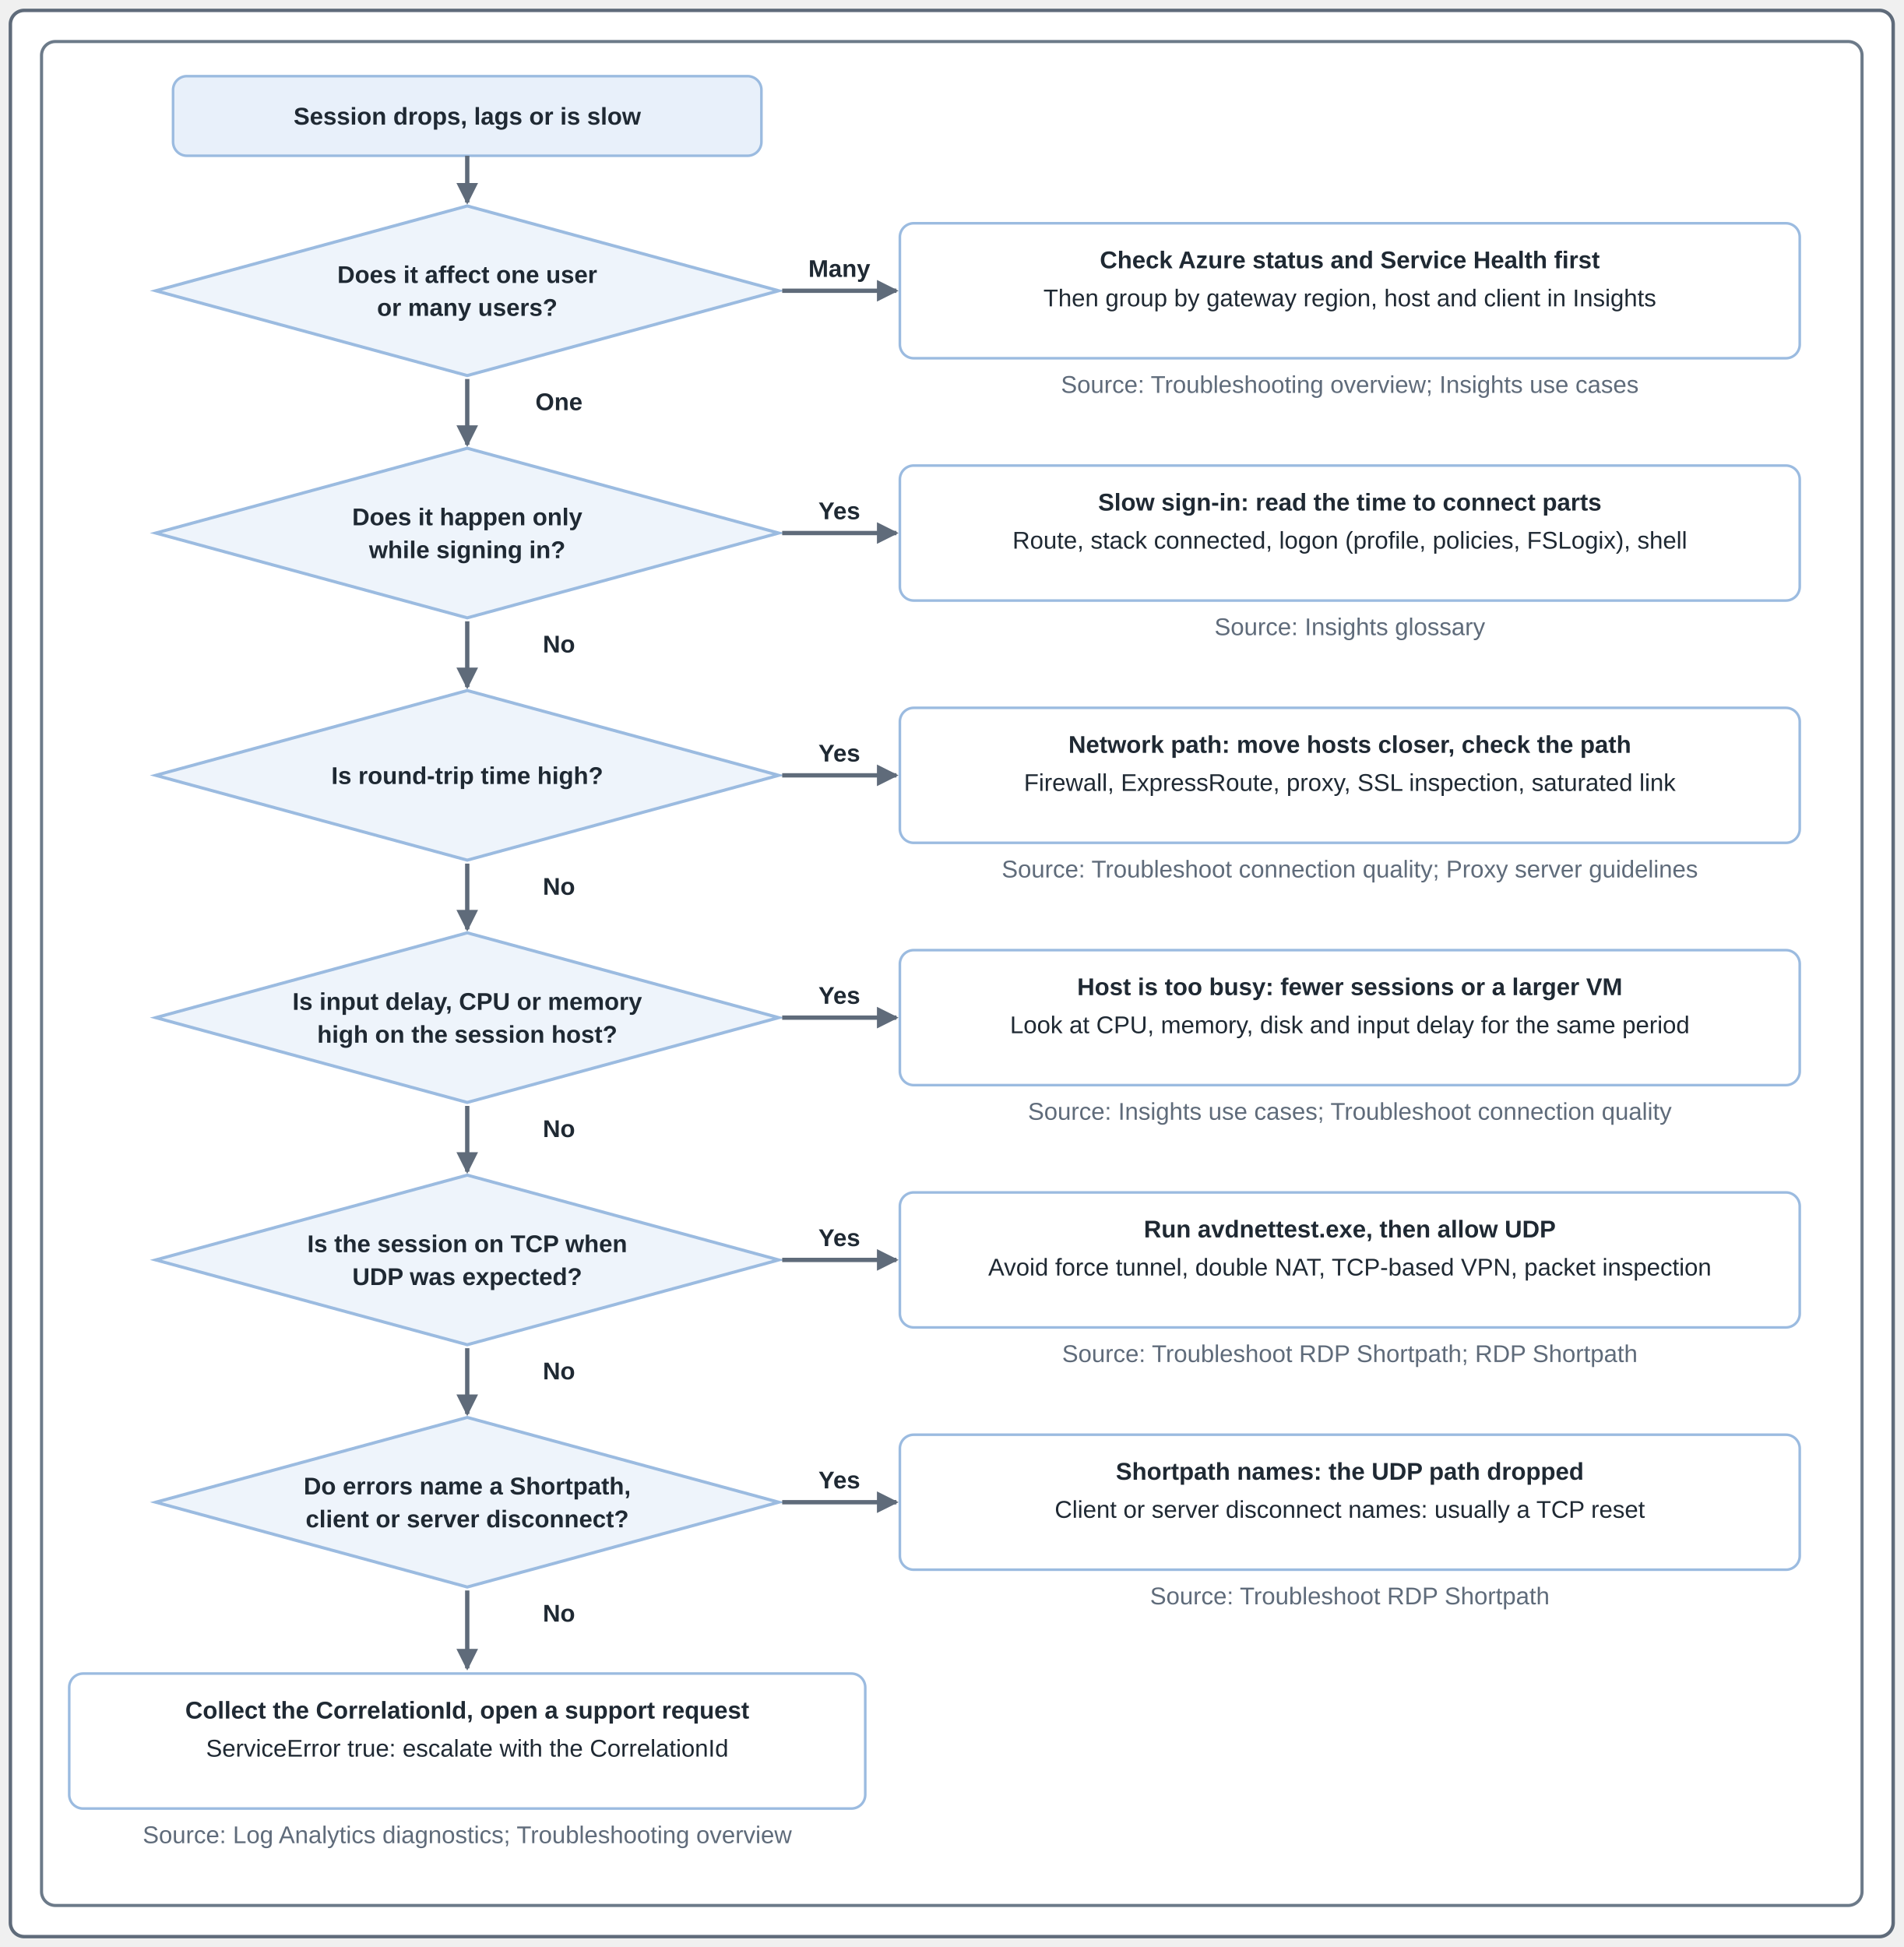
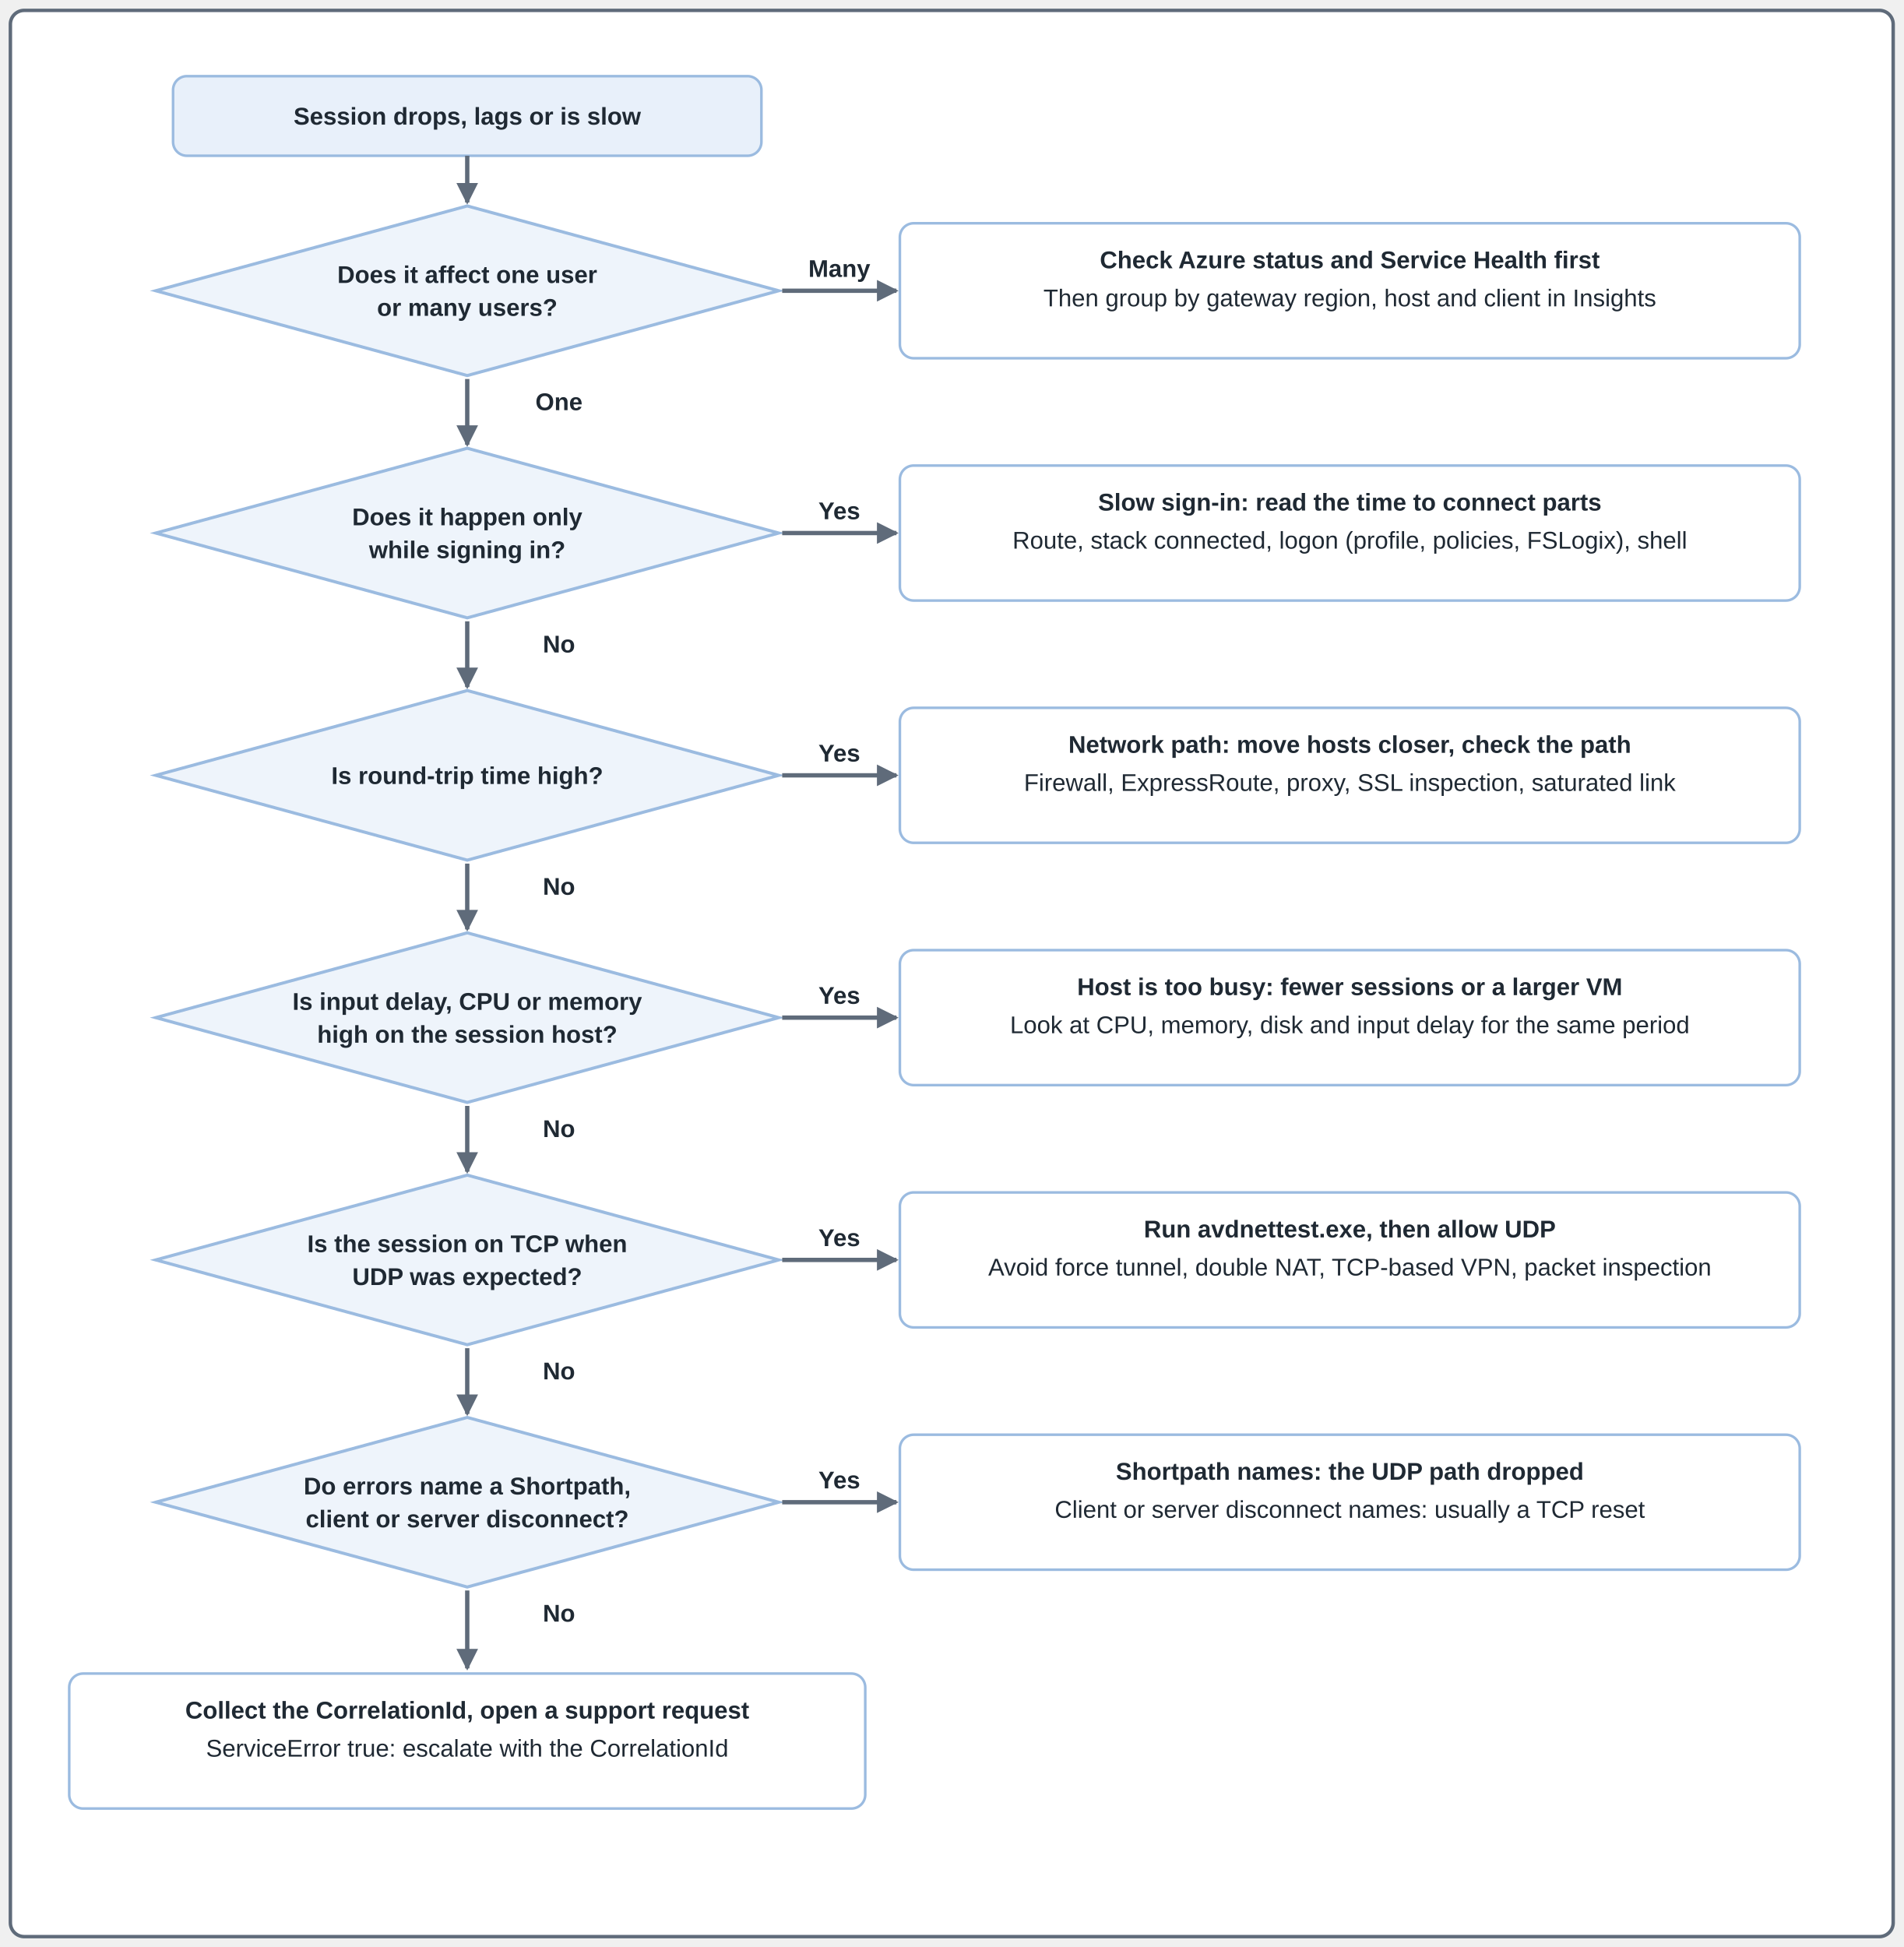
<svg xmlns="http://www.w3.org/2000/svg" viewBox="0 0 1100 1125" width="1100" height="1125" role="img" aria-labelledby="t d" font-family="Segoe UI, Arial, sans-serif">
  <defs>
    <marker id="a" viewBox="0 0 10 10" refX="9" refY="5" markerWidth="5" markerHeight="5" orient="auto">
      <path d="M0,0 L10,5 L0,10 z" fill="#5f6b7a" />
    </marker>
  </defs>
  <rect x="6" y="6" width="1088" height="1113" rx="8" fill="#ffffff" stroke="#5f6b7a" stroke-width="2" />
-   <rect x="24" y="24" width="1052" height="1077" rx="8" fill="#ffffff" stroke="#6c7a89" stroke-width="1.8" />
  <rect x="100.0" y="44" width="340" height="46" rx="8" fill="#e8f0fa" stroke="#9bbbe0" stroke-width="1.5" />
  <text x="270.0" y="72.0" font-size="14" font-weight="600" text-anchor="middle" fill="#1f2933">Session drops, lags or is slow</text>
  <line x1="270" y1="90" x2="270" y2="117.0" stroke="#5f6b7a" stroke-width="2.5" marker-end="url(#a)" />
  <polygon points="270,119.0 450.0,168 270,217.0 90.0,168" fill="#eef4fb" stroke="#9bbbe0" stroke-width="1.8" />
  <text x="270" y="163.5" font-size="14" font-weight="600" text-anchor="middle" fill="#1f2933">Does it affect one user</text>
  <text x="270" y="182.5" font-size="14" font-weight="600" text-anchor="middle" fill="#1f2933">or many users?</text>
  <line x1="452.0" y1="168" x2="518" y2="168" stroke="#5f6b7a" stroke-width="2.5" marker-end="url(#a)" />
  <text x="485.0" y="160" font-size="14" font-weight="600" text-anchor="middle" fill="#1f2933">Many</text>
  <rect x="520" y="129.0" width="520" height="78" rx="8" fill="#ffffff" stroke="#9bbbe0" stroke-width="1.5" />
  <text x="780.0" y="155.0" font-size="14" font-weight="600" text-anchor="middle" fill="#1f2933">Check Azure status and Service Health first</text>
  <text x="780.0" y="177.0" font-size="14" text-anchor="middle" fill="#1f2933">Then group by gateway region, host and client in Insights</text>
-   <text x="780.0" y="227.0" font-size="14" text-anchor="middle" fill="#5f6b7a">Source: Troubleshooting overview; Insights use cases</text>
  <line x1="270" y1="219.0" x2="270" y2="257.0" stroke="#5f6b7a" stroke-width="2.5" marker-end="url(#a)" />
  <text x="323.0" y="237.0" font-size="14" font-weight="600" text-anchor="middle" fill="#1f2933">One</text>
  <polygon points="270,259.0 450.0,308 270,357.0 90.0,308" fill="#eef4fb" stroke="#9bbbe0" stroke-width="1.8" />
  <text x="270" y="303.5" font-size="14" font-weight="600" text-anchor="middle" fill="#1f2933">Does it happen only</text>
  <text x="270" y="322.5" font-size="14" font-weight="600" text-anchor="middle" fill="#1f2933">while signing in?</text>
  <line x1="452.0" y1="308" x2="518" y2="308" stroke="#5f6b7a" stroke-width="2.5" marker-end="url(#a)" />
  <text x="485.0" y="300" font-size="14" font-weight="600" text-anchor="middle" fill="#1f2933">Yes</text>
  <rect x="520" y="269.0" width="520" height="78" rx="8" fill="#ffffff" stroke="#9bbbe0" stroke-width="1.5" />
  <text x="780.0" y="295.0" font-size="14" font-weight="600" text-anchor="middle" fill="#1f2933">Slow sign-in: read the time to connect parts</text>
  <text x="780.0" y="317.0" font-size="14" text-anchor="middle" fill="#1f2933">Route, stack connected, logon (profile, policies, FSLogix), shell</text>
-   <text x="780.0" y="367.0" font-size="14" text-anchor="middle" fill="#5f6b7a">Source: Insights glossary</text>
  <line x1="270" y1="359.0" x2="270" y2="397.0" stroke="#5f6b7a" stroke-width="2.5" marker-end="url(#a)" />
  <text x="323.0" y="377.0" font-size="14" font-weight="600" text-anchor="middle" fill="#1f2933">No</text>
  <polygon points="270,399.0 450.0,448 270,497.0 90.0,448" fill="#eef4fb" stroke="#9bbbe0" stroke-width="1.8" />
  <text x="270" y="453.0" font-size="14" font-weight="600" text-anchor="middle" fill="#1f2933">Is round-trip time high?</text>
  <line x1="452.0" y1="448" x2="518" y2="448" stroke="#5f6b7a" stroke-width="2.5" marker-end="url(#a)" />
  <text x="485.0" y="440" font-size="14" font-weight="600" text-anchor="middle" fill="#1f2933">Yes</text>
  <rect x="520" y="409.0" width="520" height="78" rx="8" fill="#ffffff" stroke="#9bbbe0" stroke-width="1.5" />
  <text x="780.0" y="435.0" font-size="14" font-weight="600" text-anchor="middle" fill="#1f2933">Network path: move hosts closer, check the path</text>
  <text x="780.0" y="457.0" font-size="14" text-anchor="middle" fill="#1f2933">Firewall, ExpressRoute, proxy, SSL inspection, saturated link</text>
-   <text x="780.0" y="507.0" font-size="14" text-anchor="middle" fill="#5f6b7a">Source: Troubleshoot connection quality; Proxy server guidelines</text>
  <line x1="270" y1="499.0" x2="270" y2="537.0" stroke="#5f6b7a" stroke-width="2.5" marker-end="url(#a)" />
  <text x="323.0" y="517.0" font-size="14" font-weight="600" text-anchor="middle" fill="#1f2933">No</text>
  <polygon points="270,539.0 450.0,588 270,637.0 90.0,588" fill="#eef4fb" stroke="#9bbbe0" stroke-width="1.8" />
  <text x="270" y="583.5" font-size="14" font-weight="600" text-anchor="middle" fill="#1f2933">Is input delay, CPU or memory</text>
  <text x="270" y="602.5" font-size="14" font-weight="600" text-anchor="middle" fill="#1f2933">high on the session host?</text>
  <line x1="452.0" y1="588" x2="518" y2="588" stroke="#5f6b7a" stroke-width="2.5" marker-end="url(#a)" />
  <text x="485.0" y="580" font-size="14" font-weight="600" text-anchor="middle" fill="#1f2933">Yes</text>
  <rect x="520" y="549.0" width="520" height="78" rx="8" fill="#ffffff" stroke="#9bbbe0" stroke-width="1.5" />
  <text x="780.0" y="575.0" font-size="14" font-weight="600" text-anchor="middle" fill="#1f2933">Host is too busy: fewer sessions or a larger VM</text>
  <text x="780.0" y="597.0" font-size="14" text-anchor="middle" fill="#1f2933">Look at CPU, memory, disk and input delay for the same period</text>
-   <text x="780.0" y="647.0" font-size="14" text-anchor="middle" fill="#5f6b7a">Source: Insights use cases; Troubleshoot connection quality</text>
  <line x1="270" y1="639.0" x2="270" y2="677.0" stroke="#5f6b7a" stroke-width="2.5" marker-end="url(#a)" />
  <text x="323.0" y="657.0" font-size="14" font-weight="600" text-anchor="middle" fill="#1f2933">No</text>
  <polygon points="270,679.0 450.0,728 270,777.0 90.0,728" fill="#eef4fb" stroke="#9bbbe0" stroke-width="1.8" />
  <text x="270" y="723.5" font-size="14" font-weight="600" text-anchor="middle" fill="#1f2933">Is the session on TCP when</text>
  <text x="270" y="742.5" font-size="14" font-weight="600" text-anchor="middle" fill="#1f2933">UDP was expected?</text>
  <line x1="452.0" y1="728" x2="518" y2="728" stroke="#5f6b7a" stroke-width="2.5" marker-end="url(#a)" />
  <text x="485.0" y="720" font-size="14" font-weight="600" text-anchor="middle" fill="#1f2933">Yes</text>
  <rect x="520" y="689.0" width="520" height="78" rx="8" fill="#ffffff" stroke="#9bbbe0" stroke-width="1.5" />
  <text x="780.0" y="715.0" font-size="14" font-weight="600" text-anchor="middle" fill="#1f2933">Run avdnettest.exe, then allow UDP</text>
  <text x="780.0" y="737.0" font-size="14" text-anchor="middle" fill="#1f2933">Avoid force tunnel, double NAT, TCP-based VPN, packet inspection</text>
-   <text x="780.0" y="787.0" font-size="14" text-anchor="middle" fill="#5f6b7a">Source: Troubleshoot RDP Shortpath; RDP Shortpath</text>
  <line x1="270" y1="779.0" x2="270" y2="817.0" stroke="#5f6b7a" stroke-width="2.5" marker-end="url(#a)" />
  <text x="323.0" y="797.0" font-size="14" font-weight="600" text-anchor="middle" fill="#1f2933">No</text>
  <polygon points="270,819.0 450.0,868 270,917.0 90.0,868" fill="#eef4fb" stroke="#9bbbe0" stroke-width="1.8" />
  <text x="270" y="863.5" font-size="14" font-weight="600" text-anchor="middle" fill="#1f2933">Do errors name a Shortpath,</text>
  <text x="270" y="882.5" font-size="14" font-weight="600" text-anchor="middle" fill="#1f2933">client or server disconnect?</text>
  <line x1="452.0" y1="868" x2="518" y2="868" stroke="#5f6b7a" stroke-width="2.5" marker-end="url(#a)" />
  <text x="485.0" y="860" font-size="14" font-weight="600" text-anchor="middle" fill="#1f2933">Yes</text>
  <rect x="520" y="829.0" width="520" height="78" rx="8" fill="#ffffff" stroke="#9bbbe0" stroke-width="1.5" />
  <text x="780.0" y="855.0" font-size="14" font-weight="600" text-anchor="middle" fill="#1f2933">Shortpath names: the UDP path dropped</text>
  <text x="780.0" y="877.0" font-size="14" text-anchor="middle" fill="#1f2933">Client or server disconnect names: usually a TCP reset</text>
-   <text x="780.0" y="927.0" font-size="14" text-anchor="middle" fill="#5f6b7a">Source: Troubleshoot RDP Shortpath</text>
  <line x1="270" y1="919.0" x2="270" y2="964" stroke="#5f6b7a" stroke-width="2.5" marker-end="url(#a)" />
  <text x="323.0" y="937.0" font-size="14" font-weight="600" text-anchor="middle" fill="#1f2933">No</text>
  <rect x="40" y="967.0" width="460" height="78" rx="8" fill="#ffffff" stroke="#9bbbe0" stroke-width="1.5" />
  <text x="270.0" y="993.0" font-size="14" font-weight="600" text-anchor="middle" fill="#1f2933">Collect the CorrelationId, open a support request</text>
  <text x="270.0" y="1015.0" font-size="14" text-anchor="middle" fill="#1f2933">ServiceError true: escalate with the CorrelationId</text>
-   <text x="270.0" y="1065.0" font-size="14" text-anchor="middle" fill="#5f6b7a">Source: Log Analytics diagnostics; Troubleshooting overview</text>
</svg>
